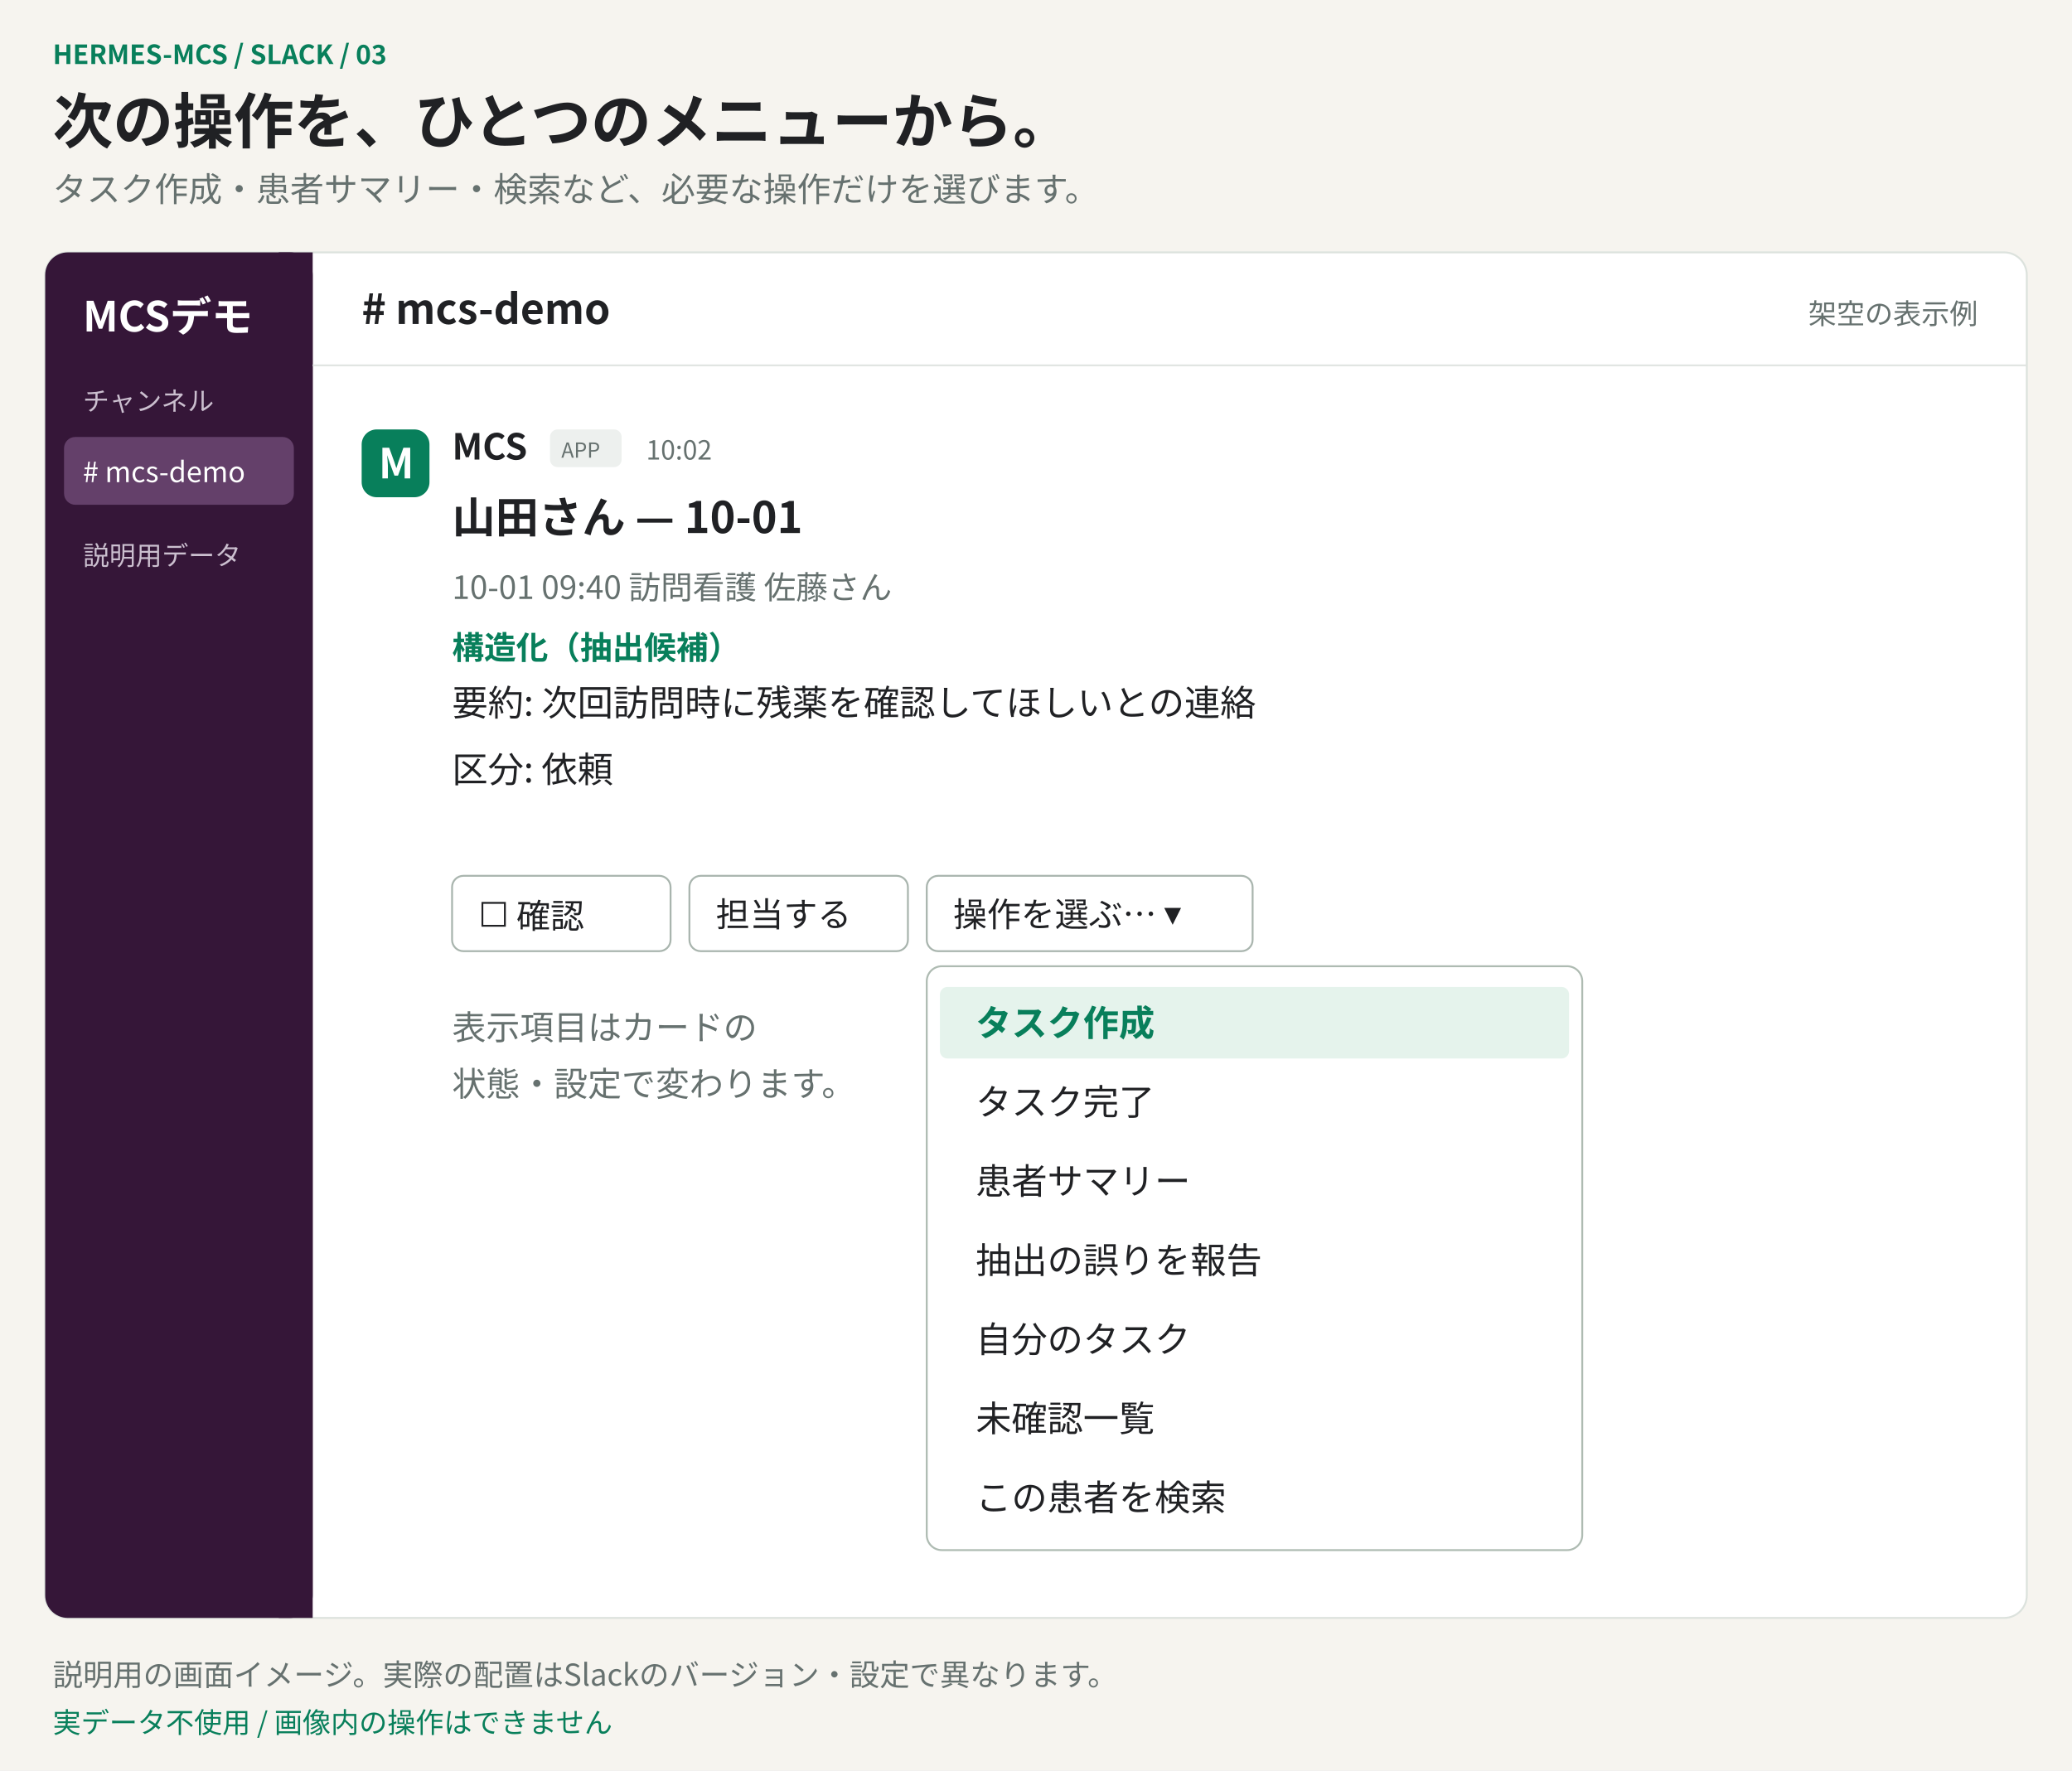
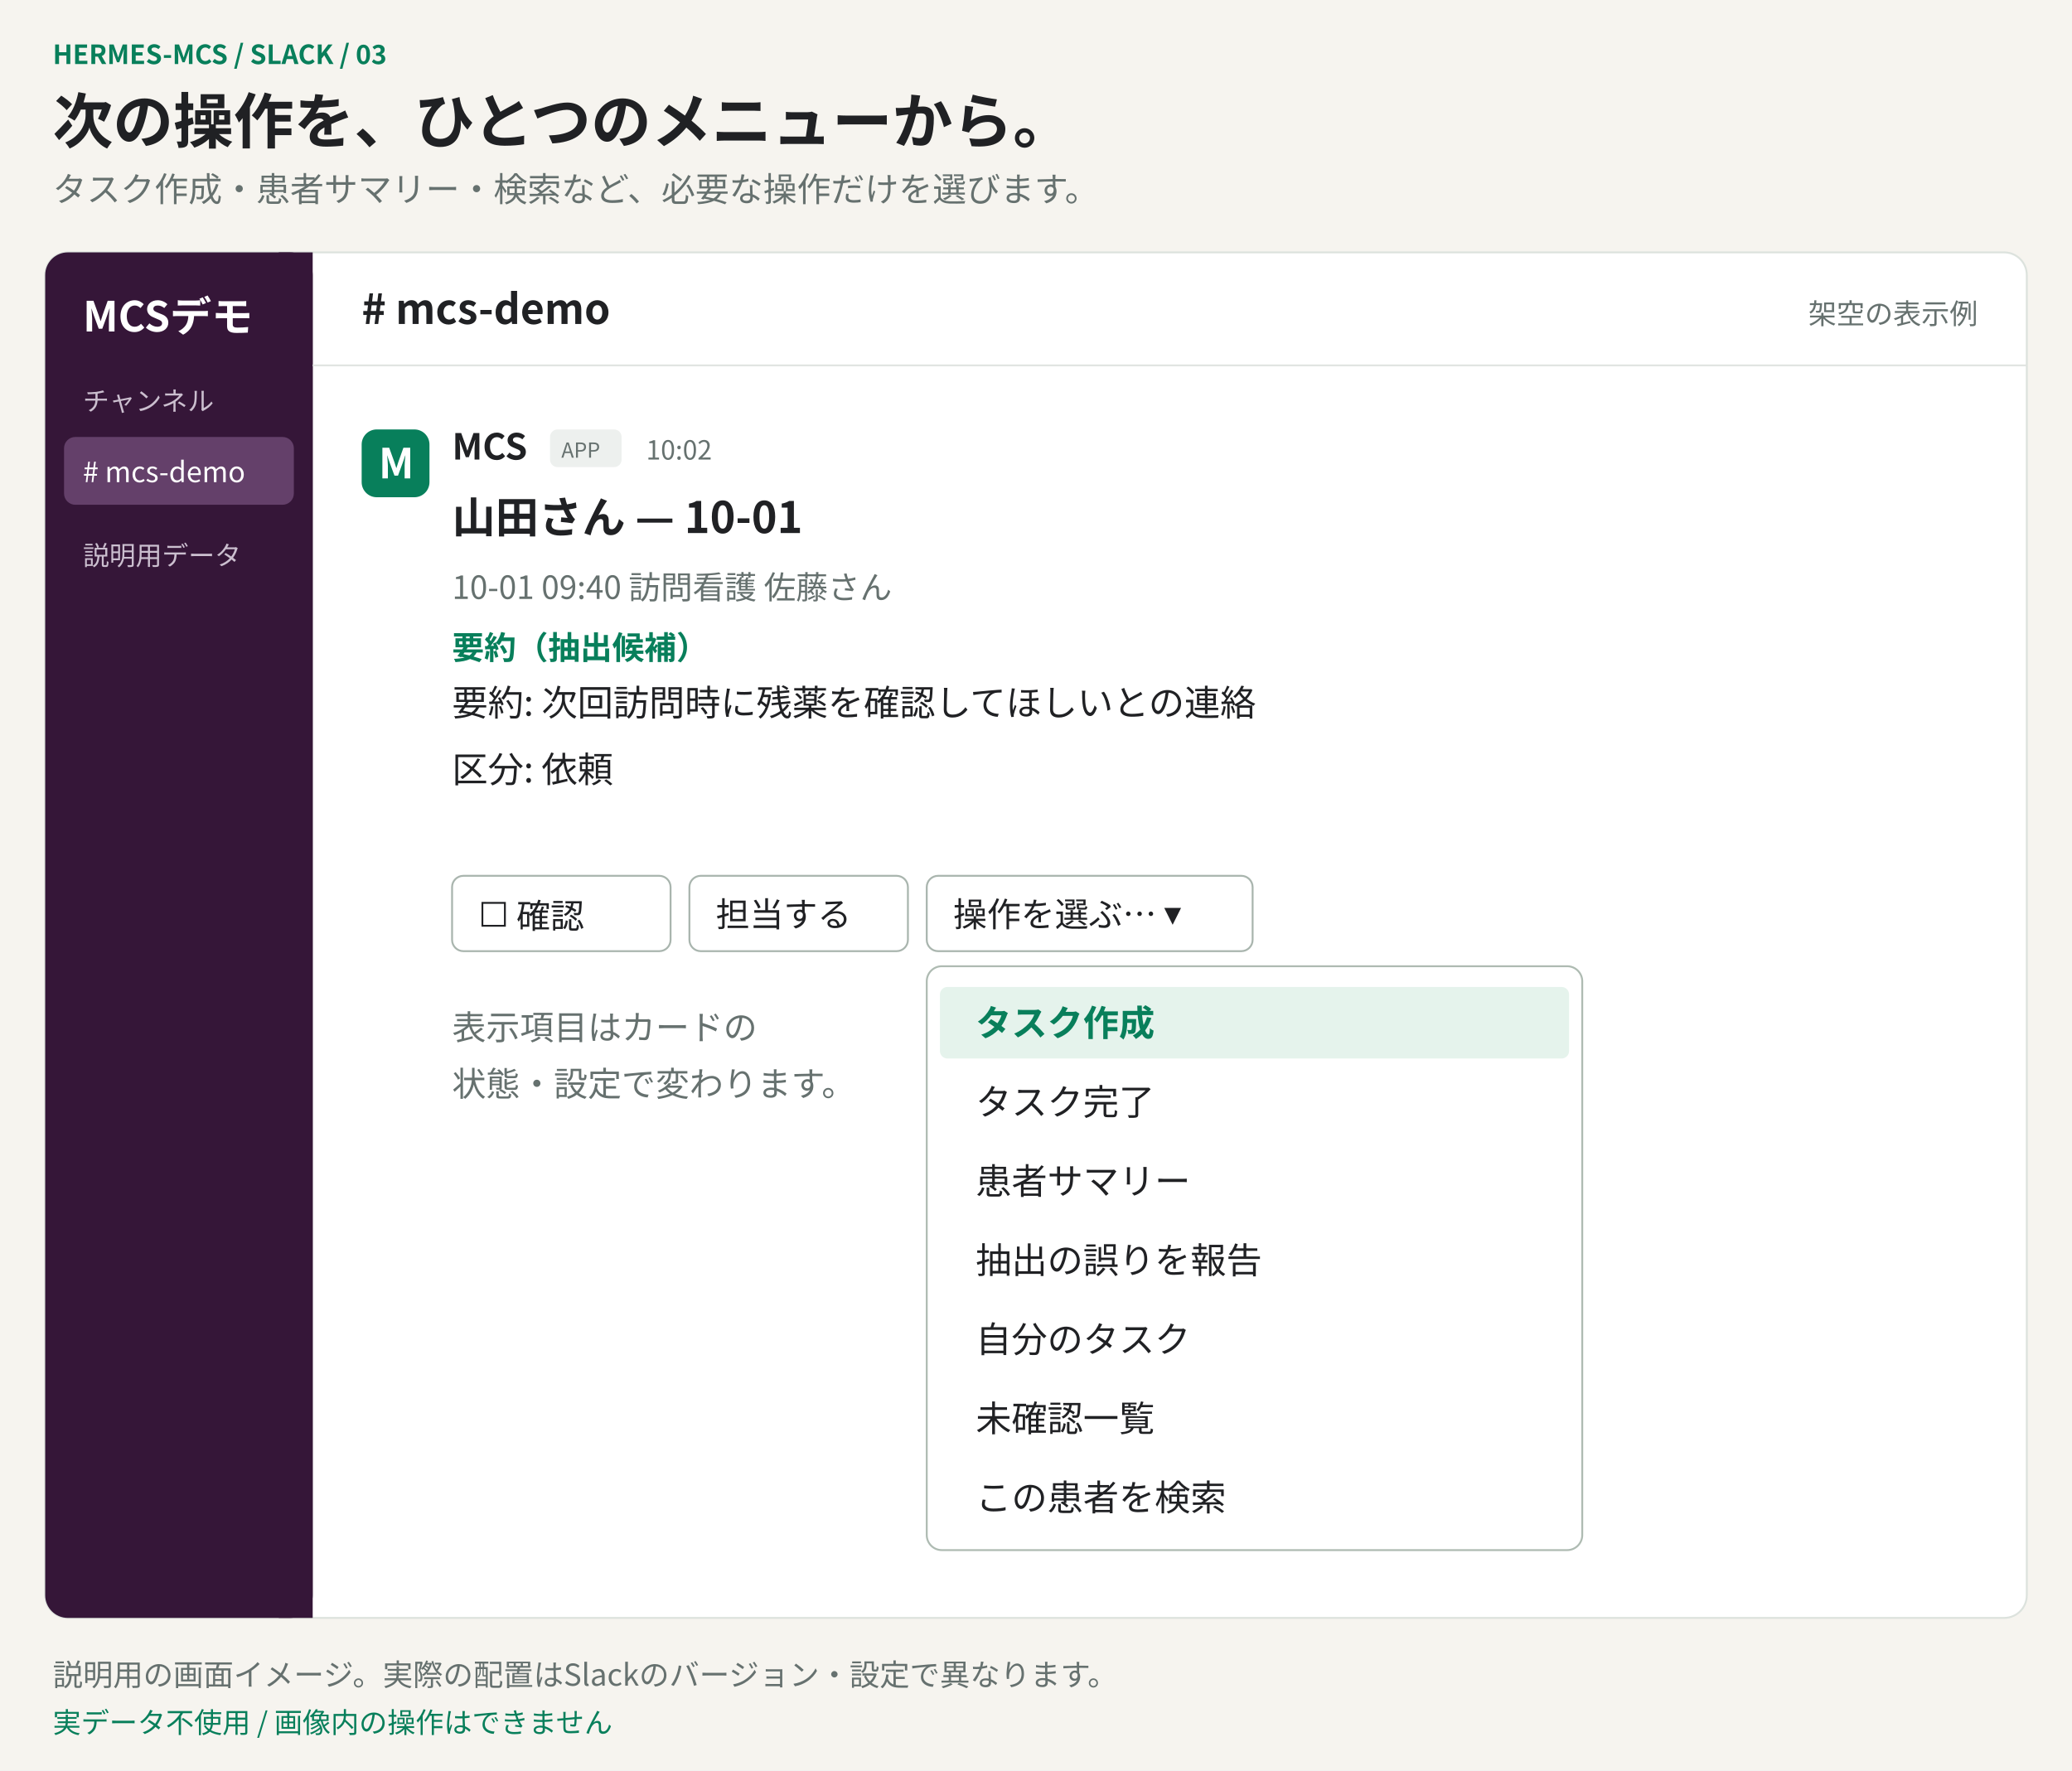
<svg xmlns="http://www.w3.org/2000/svg" width="1100" height="940" viewBox="0 0 1100 940" font-family="Noto Sans CJK JP,Hiragino Sans,Yu Gothic,Droid Sans Fallback,sans-serif">
  <rect x="0" y="0" width="1100" height="940" rx="0" fill="#f6f4ef" />
  <text x="28" y="34" font-size="14" fill="#087f5b" font-weight="bold">HERMES-MCS  /  SLACK  /  03</text>
  <text x="28" y="76" font-size="32" fill="#202124" font-weight="bold">次の操作を、ひとつのメニューから。</text>
  <text x="28" y="107" font-size="18" fill="#66716f">タスク作成・患者サマリー・検索など、必要な操作だけを選びます。</text>
  <rect x="24" y="134" width="1052" height="725" rx="12" fill="#fff" stroke="#dce2dd" />
  <rect x="24" y="134" width="142" height="725" rx="12" fill="#351638" />
  <rect x="148" y="134" width="18" height="725" rx="0" fill="#351638" />
  <text x="44" y="176" font-size="22" fill="#fff" font-weight="bold">MCSデモ</text>
  <text x="44" y="218" font-size="14" fill="#cbbfcf">チャンネル</text>
  <rect x="34" y="232" width="122" height="36" rx="6" fill="#64406a" />
  <text x="44" y="256" font-size="15" fill="#fff"># mcs-demo</text>
  <text x="44" y="300" font-size="14" fill="#cbbfcf">説明用データ</text>
  <path d="M166 194 L1076 194" stroke="#e1e5e2" fill="none" />
  <text x="192" y="172" font-size="22" fill="#202124" font-weight="bold"># mcs-demo</text>
  <text x="1050" y="172" font-size="15" fill="#66716f" text-anchor="end">架空の表示例</text>
  <text x="28" y="895" font-size="16" fill="#66716f">説明用の画面イメージ。実際の配置はSlackのバージョン・設定で異なります。</text>
  <text x="28" y="920" font-size="15" fill="#087f5b">実データ不使用 / 画像内の操作はできません</text>
  <rect x="192" y="228" width="36" height="36" rx="8" fill="#087f5b" />
  <text x="201" y="254" font-size="22" fill="#fff" font-weight="bold">M</text>
  <text x="240" y="244" font-size="19" fill="#202124" font-weight="bold">MCS</text>
  <rect x="292" y="228" width="38" height="20" rx="4" fill="#edf0ee" />
  <text x="298" y="243" font-size="11" fill="#66716f">APP</text>
  <text x="343" y="244" font-size="14" fill="#66716f">10:02</text>
  <text x="240" y="283" font-size="23" fill="#202124" font-weight="bold">山田さん — 10-01</text>
  <text x="240" y="318" font-size="17" fill="#66716f">10-01 09:40 訪問看護 佐藤さん</text>
-   <text x="240" y="350" font-size="17" fill="#087f5b" font-weight="bold">構造化（抽出候補）</text>
+   <text x="240" y="350" font-size="17" fill="#087f5b" font-weight="bold">要約（抽出候補）</text>
  <text x="240" y="380" font-size="19" fill="#202124">要約: 次回訪問時に残薬を確認してほしいとの連絡</text>
  <text x="240" y="415.4" font-size="19" fill="#202124">区分: 依頼</text>
  <rect x="240" y="465" width="116" height="40" rx="6" fill="#fff" stroke="#a9b5ae" />
  <text x="254" y="492" font-size="18" fill="#202124">☐ 確認</text>
  <rect x="366" y="465" width="116" height="40" rx="6" fill="#fff" stroke="#a9b5ae" />
  <text x="380" y="492" font-size="18" fill="#202124">担当する</text>
  <rect x="492" y="465" width="173" height="40" rx="6" fill="#fff" stroke="#a9b5ae" />
  <text x="506" y="492" font-size="18" fill="#202124">操作を選ぶ… ▾</text>
  <rect x="492" y="513" width="348" height="310" rx="8" fill="#fff" stroke="#aebbb2" />
  <rect x="499" y="524" width="334" height="38" rx="4" fill="#e5f3ec" />
  <text x="518" y="550" font-size="19" fill="#087f5b" font-weight="bold">タスク作成</text>
  <text x="518" y="592" font-size="19" fill="#202124">タスク完了</text>
  <text x="518" y="634" font-size="19" fill="#202124">患者サマリー</text>
  <text x="518" y="676" font-size="19" fill="#202124">抽出の誤りを報告</text>
  <text x="518" y="718" font-size="19" fill="#202124">自分のタスク</text>
  <text x="518" y="760" font-size="19" fill="#202124">未確認一覧</text>
  <text x="518" y="802" font-size="19" fill="#202124">この患者を検索</text>
  <text x="240" y="552" font-size="18" fill="#66716f">表示項目はカードの</text>
  <text x="240" y="582" font-size="18" fill="#66716f">状態・設定で変わります。</text>
</svg>
